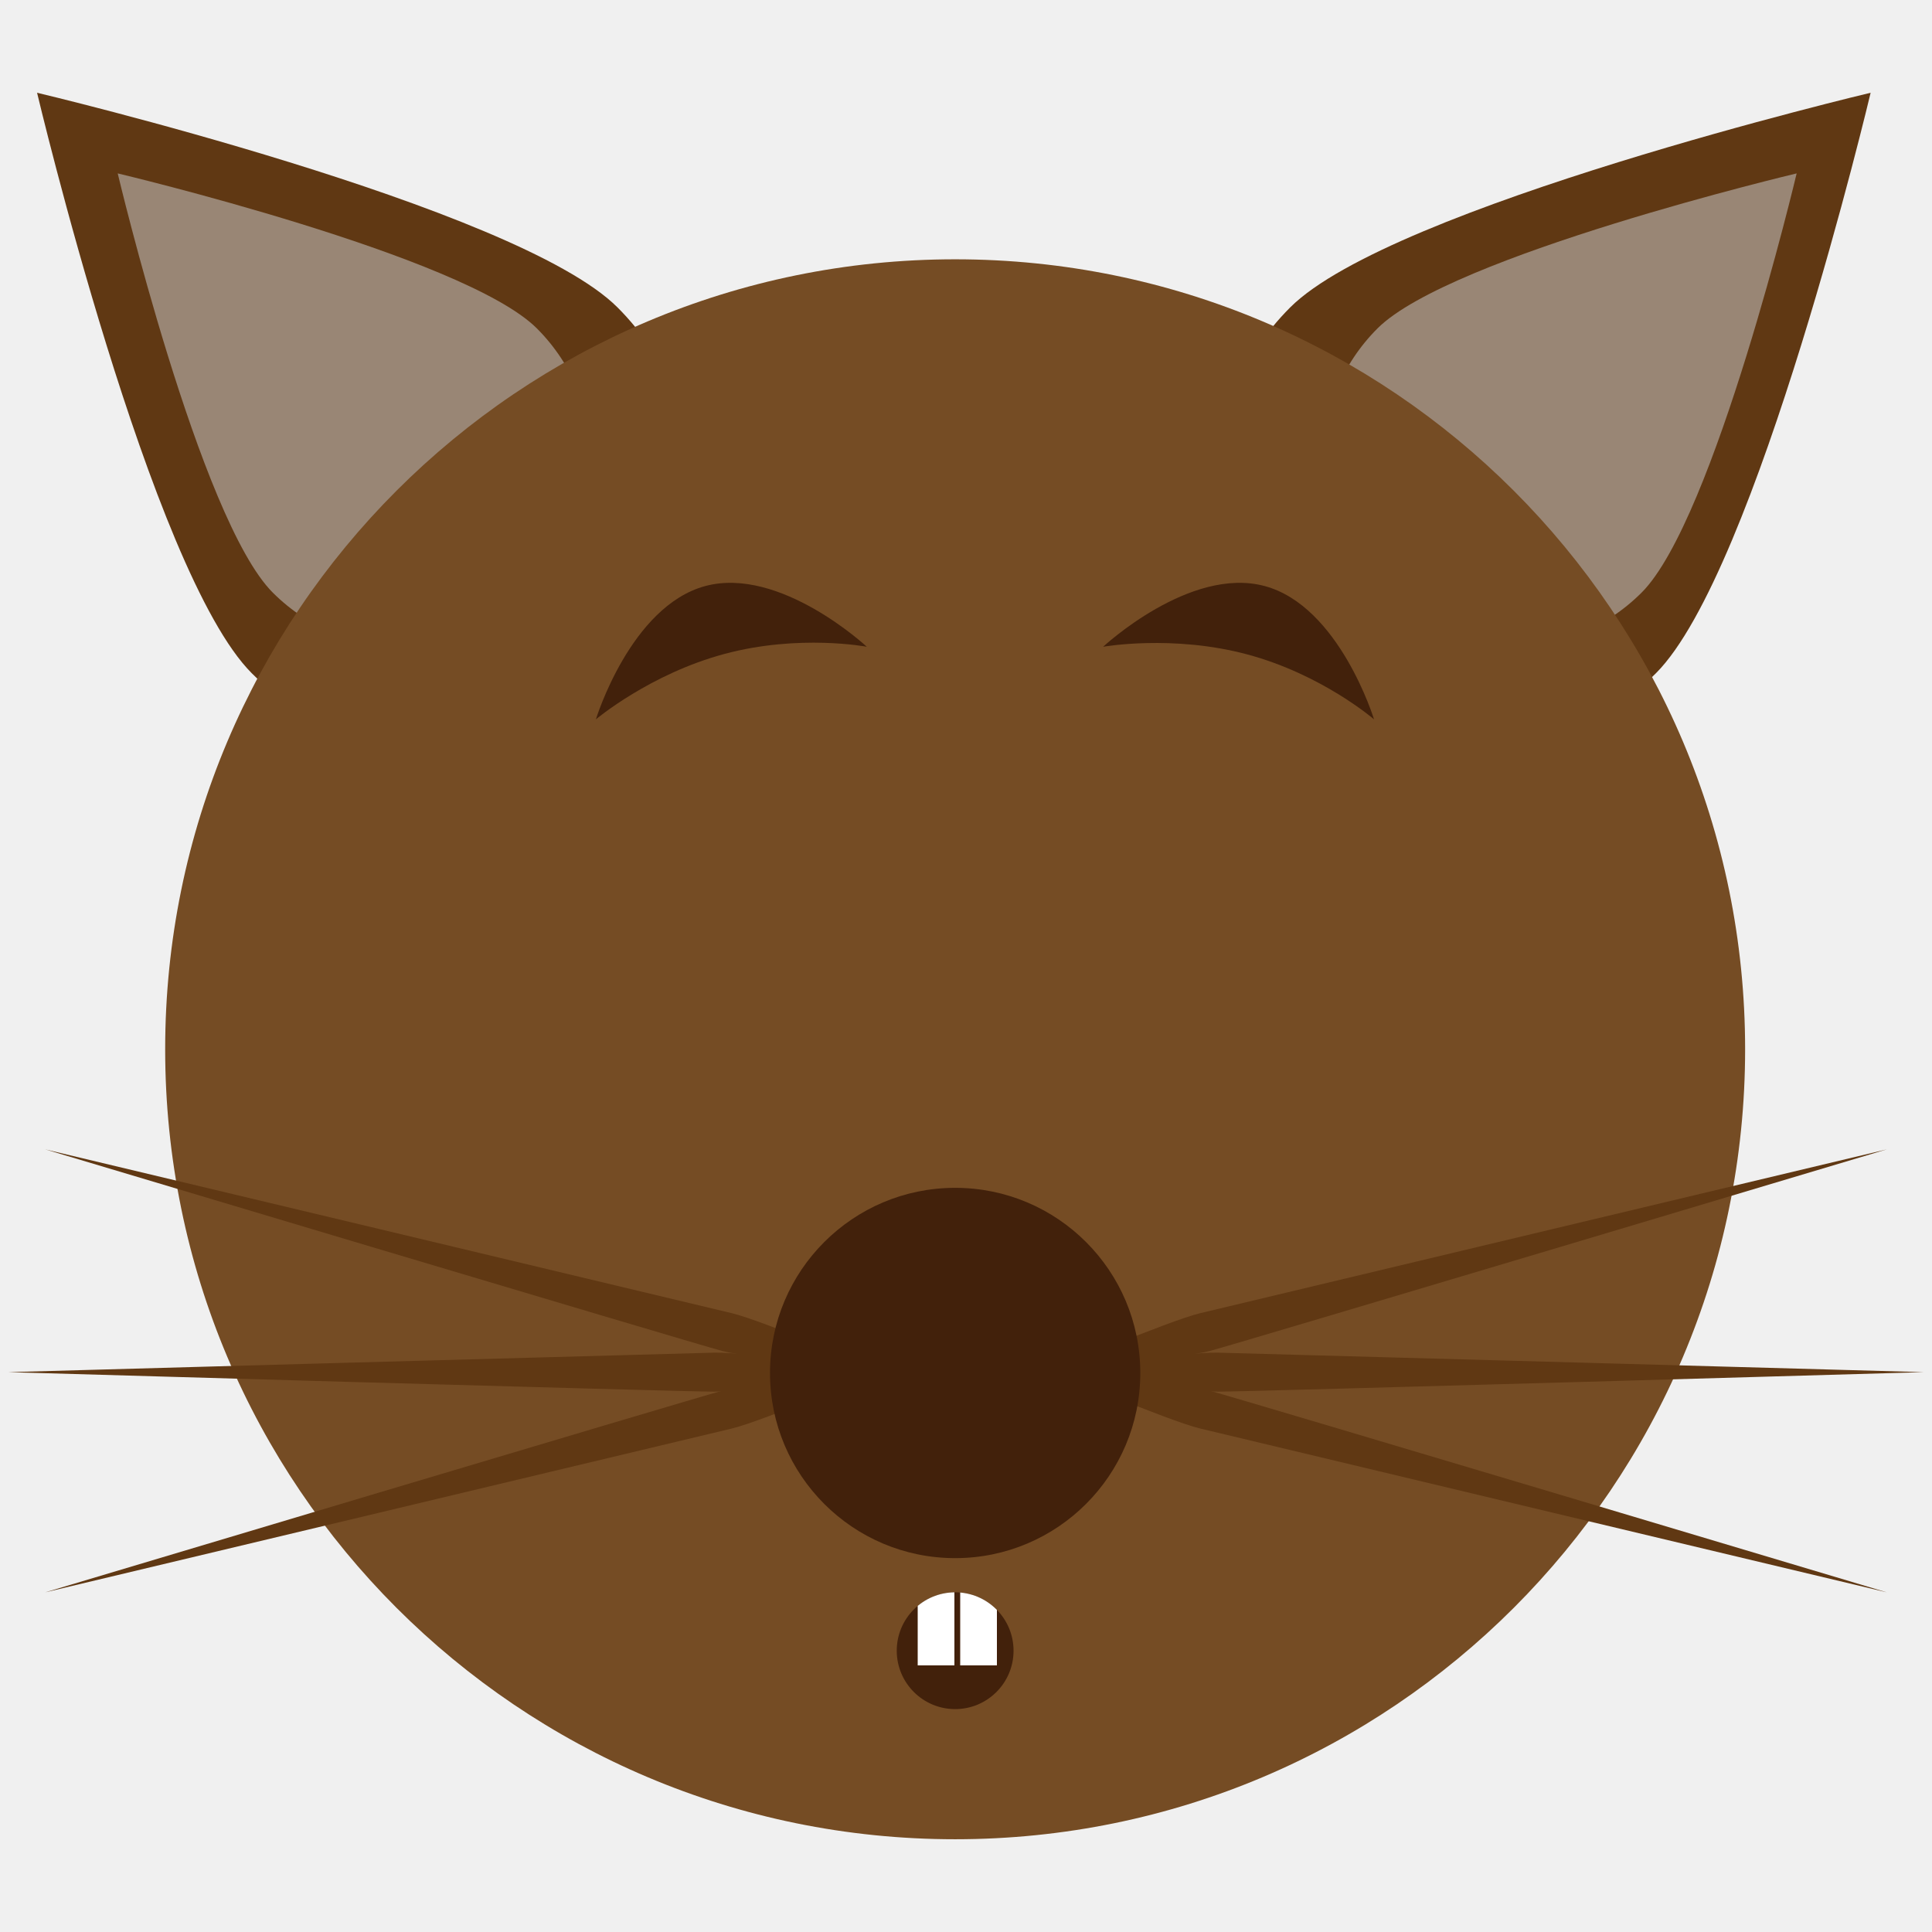
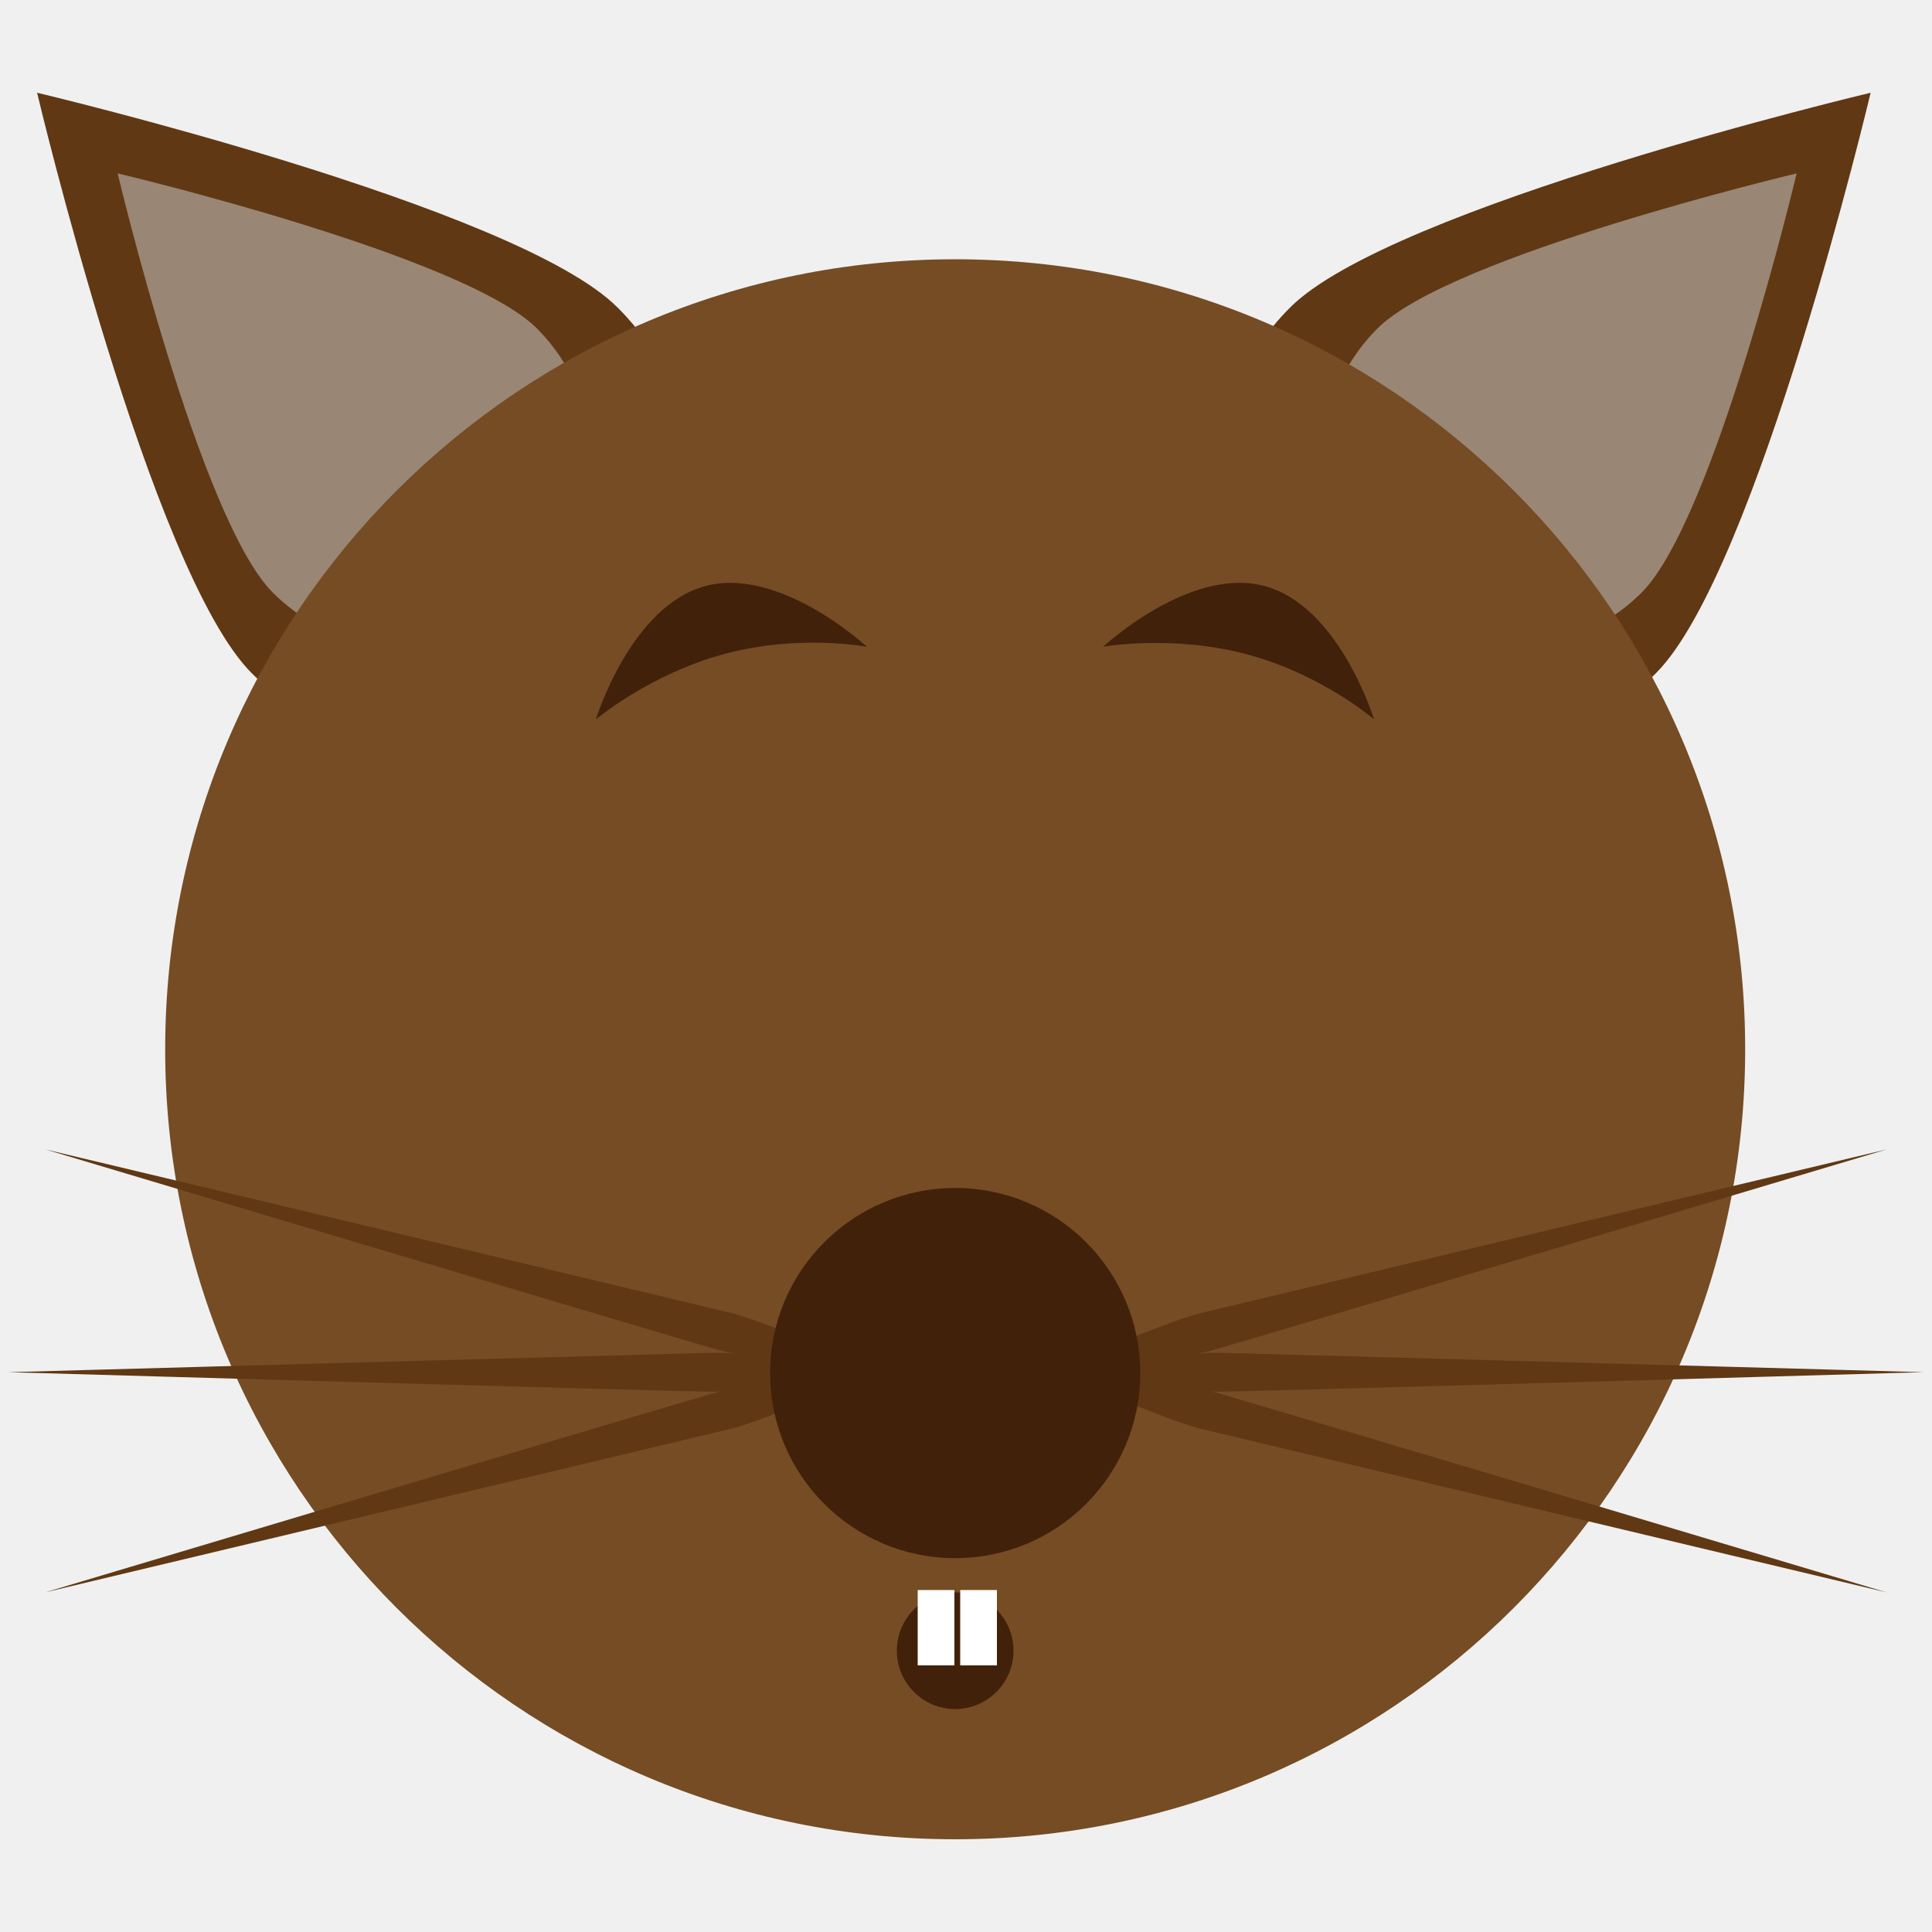
<svg xmlns="http://www.w3.org/2000/svg" xmlns:xlink="http://www.w3.org/1999/xlink" version="1.1" x="0px" y="0px" width="1000px" height="1000px" viewBox="0 0 1000 1000" enable-background="new 0 0 1000 1000" xml:space="preserve">
-   <g id="Rat">
-     <g id="Rat_Alive">
-       <path fill="#603813" d="M857.118,348.457c-52.282,52.282-137.049,52.282-189.332,0c-52.281-52.282-52.281-137.049,0-189.33    c52.283-52.282,300.449-111.118,300.449-111.118S909.399,296.175,857.118,348.457z" />
-       <path fill="#603813" d="M319.637,159.127c52.282,52.282,52.282,137.049,0,189.332c-52.282,52.281-137.049,52.281-189.33,0    C78.024,296.176,19.188,48.01,19.188,48.01S267.354,106.846,319.637,159.127z" />
-       <path id="ear_left_inner" fill="#998675" d="M277.894,169.994c37.754,37.754,37.754,98.966,0,136.722    c-37.755,37.753-98.967,37.753-136.721,0C103.418,268.96,60.932,89.753,60.932,89.753S240.139,132.24,277.894,169.994z" />
-       <path id="ear_right_inner" fill="#998675" d="M849.704,306.715c-37.755,37.754-98.968,37.754-136.723,0    c-37.754-37.755-37.754-98.968,0-136.721c37.755-37.755,216.962-80.241,216.962-80.241S887.456,268.96,849.704,306.715z" />
-       <circle id="head_2_" fill="#754C24" cx="494.383" cy="543.103" r="408.889" />
-       <path id="eye_left_5_" fill="#42210B" d="M448.658,334.766c0,0-34.896-6.685-73.617,3.69    c-38.723,10.376-66.61,33.883-66.61,33.883s17.935-58.636,56.656-69.012C403.81,292.953,448.658,334.766,448.658,334.766z" />
-       <path id="whisker_left_middle" fill="#603813" d="M450.993,708.839c0,0-64.849,11.479-81.335,11.479    c-16.487,0-365.397-10.099-365.397-10.099s351.018-9.757,365.397-10.086C386.458,699.748,450.993,708.839,450.993,708.839z" />
-       <path id="whisker_left_top" fill="#603813" d="M455.24,709.198c0,0-65.61-5.697-81.535-9.964    C357.78,694.967,23.373,594.907,23.373,594.907s341.581,81.426,355.557,84.83C395.256,683.715,455.24,709.198,455.24,709.198z" />
-       <path id="whisker_left_bottom" fill="#603813" d="M455.24,709.907c0,0-65.61,5.697-81.535,9.964    C357.78,724.139,23.373,824.198,23.373,824.198s341.581-81.426,355.557-84.83C395.256,735.391,455.24,709.907,455.24,709.907z" />
-       <path id="whisker_right_middle" fill="#603813" d="M549.008,708.839c0,0,64.85,11.479,81.336,11.479    s365.396-10.099,365.396-10.099s-351.018-9.757-365.396-10.086C613.543,699.748,549.008,708.839,549.008,708.839z" />
-       <path id="whisker_right_top" fill="#603813" d="M544.761,709.198c0,0,65.61-5.697,81.535-9.964    c15.925-4.268,350.332-104.327,350.332-104.327s-341.581,81.426-355.557,84.83C604.745,683.715,544.761,709.198,544.761,709.198z" />
-       <path id="whisker_right_bottom" fill="#603813" d="M544.761,709.907c0,0,65.61,5.697,81.535,9.964    c15.925,4.268,350.332,104.327,350.332,104.327s-341.581-81.426-355.557-84.83C604.745,735.391,544.761,709.907,544.761,709.907z" />
-       <path id="eye_right_1_" fill="#42210B" d="M711.2,372.339c0,0-26.878-23.237-65.601-33.611    c-38.721-10.377-74.626-3.963-74.626-3.963s44.849-41.812,83.571-31.438C693.267,313.703,711.2,372.339,711.2,372.339z" />
-       <circle id="nose" fill="#42210B" cx="494.383" cy="710.654" r="95.833" />
-       <circle id="mouth_4_" fill="#42210B" cx="494.383" cy="854.404" r="30.228" />
+   <g>
+     <g>
+       <path fill="#603813" d="M857.118 348.457c-52.282 52.282-137.049 52.282-189.332 0c-52.281-52.282-52.281-137.049 0-189.33 c52.283-52.282 300.449-111.118 300.449-111.118S909.399 296.2 857.1 348.457z" />
+       <path fill="#603813" d="M319.637 159.127c52.282 52.3 52.3 137 0 189.332c-52.282 52.281-137.049 52.281-189.33 0 C78.024 296.2 19.2 48 19.2 48.01S267.354 106.8 319.6 159.127z" />
+       <path fill="#998675" d="M277.894 169.994c37.754 37.8 37.8 99 0 136.7 c-37.755 37.753-98.967 37.753-136.721 0C103.418 269 60.9 89.8 60.9 89.753S240.139 132.2 277.9 169.994z" />
+       <path fill="#998675" d="M849.704 306.715c-37.755 37.754-98.968 37.754-136.723 0 c-37.754-37.755-37.754-98.968 0-136.721c37.755-37.755 216.962-80.241 216.962-80.241S887.456 269 849.7 306.715z" />
+       <circle fill="#754C24" cx="494.4" cy="543.1" r="408.9" />
+       <path fill="#42210B" d="M448.658 334.766c0 0-34.896-6.685-73.617 3.7 c-38.723 10.376-66.61 33.883-66.61 33.883s17.935-58.636 56.656-69.012C403.81 293 448.7 334.8 448.7 334.766z" />
+       <path fill="#603813" d="M450.993 708.839c0 0-64.849 11.479-81.335 11.5 c-16.487 0-365.397-10.099-365.397-10.099s351.018-9.757 365.397-10.086C386.458 699.7 451 708.8 451 708.839z" />
+       <path fill="#603813" d="M455.24 709.198c0 0-65.61-5.697-81.535-9.964 C357.78 695 23.4 594.9 23.4 594.907s341.581 81.4 355.6 84.83C395.256 683.7 455.2 709.2 455.2 709.198z" />
+       <path fill="#603813" d="M455.24 709.907c0 0-65.61 5.697-81.535 10 C357.78 724.1 23.4 824.2 23.4 824.198s341.581-81.426 355.557-84.83C395.256 735.4 455.2 709.9 455.2 709.907z" />
+       <path fill="#603813" d="M549.008 708.839c0 0 64.8 11.5 81.3 11.5 s365.396-10.099 365.396-10.099s-351.018-9.757-365.396-10.086C613.543 699.7 549 708.8 549 708.839z" />
+       <path fill="#603813" d="M544.761 709.198c0 0 65.61-5.697 81.535-9.964 c15.925-4.268 350.332-104.327 350.332-104.327s-341.581 81.426-355.557 84.83C604.745 683.7 544.8 709.2 544.8 709.198z" />
+       <path fill="#603813" d="M544.761 709.907c0 0 65.6 5.7 81.5 10 c15.925 4.3 350.3 104.3 350.3 104.327s-341.581-81.426-355.557-84.83C604.745 735.4 544.8 709.9 544.8 709.907z" />
+       <path fill="#42210B" d="M711.2 372.339c0 0-26.878-23.237-65.601-33.611 c-38.721-10.377-74.626-3.963-74.626-3.963s44.849-41.812 83.571-31.438C693.267 313.7 711.2 372.3 711.2 372.339z" />
+       <circle fill="#42210B" cx="494.4" cy="710.7" r="95.8" />
+       <circle fill="#42210B" cx="494.4" cy="854.4" r="30.2" />
      <g>
        <defs>
-           <circle id="mouth_3_" cx="494.383" cy="854.404" r="30.228" />
+           <circle cx="494.4" cy="854.4" r="30.2" />
        </defs>
-         <clipPath id="mouth_6_">
+         <clipPath>
          <use xlink:href="#mouth_3_" overflow="visible" />
        </clipPath>
-         <g id="teeth" clip-path="url(#mouth_6_)">
-           <rect id="tooth2" x="475" y="823" fill="#FFFFFF" width="19" height="39" />
-           <rect id="tooth1" x="497" y="823" fill="#FFFFFF" width="19" height="39" />
+         <g clip-path="url(#mouth_6_)">
+           <rect x="475" y="823" fill="#FFFFFF" width="19" height="39" />
+           <rect x="497" y="823" fill="#FFFFFF" width="19" height="39" />
        </g>
      </g>
    </g>
-     <g id="Grid_4_" display="none">
-       <circle display="inline" fill="none" stroke="#FF00FF" stroke-width="3" stroke-miterlimit="10" cx="500" cy="500" r="493.182" />
-       <circle display="inline" fill="none" stroke="#FF00FF" stroke-width="3" stroke-miterlimit="10" cx="500" cy="500" r="313.681" />
+     <g display="none">
+       <circle display="inline" fill="none" stroke="#FF00FF" stroke-width="3" stroke-miterlimit="10" cx="500" cy="500" r="493.2" />
+       <circle display="inline" fill="none" stroke="#FF00FF" stroke-width="3" stroke-miterlimit="10" cx="500" cy="500" r="313.7" />
      <line display="inline" fill="none" stroke="#FF00FF" stroke-width="3" stroke-miterlimit="10" x1="0" y1="0" x2="1000" y2="1000" />
      <line display="inline" fill="none" stroke="#FF00FF" stroke-width="3" stroke-miterlimit="10" x1="1000" y1="0" x2="0" y2="1000" />
    </g>
  </g>
-   <g id="Pig">
- </g>
-   <g id="Squid">
- </g>
+   <g />
+   <g />
</svg>
